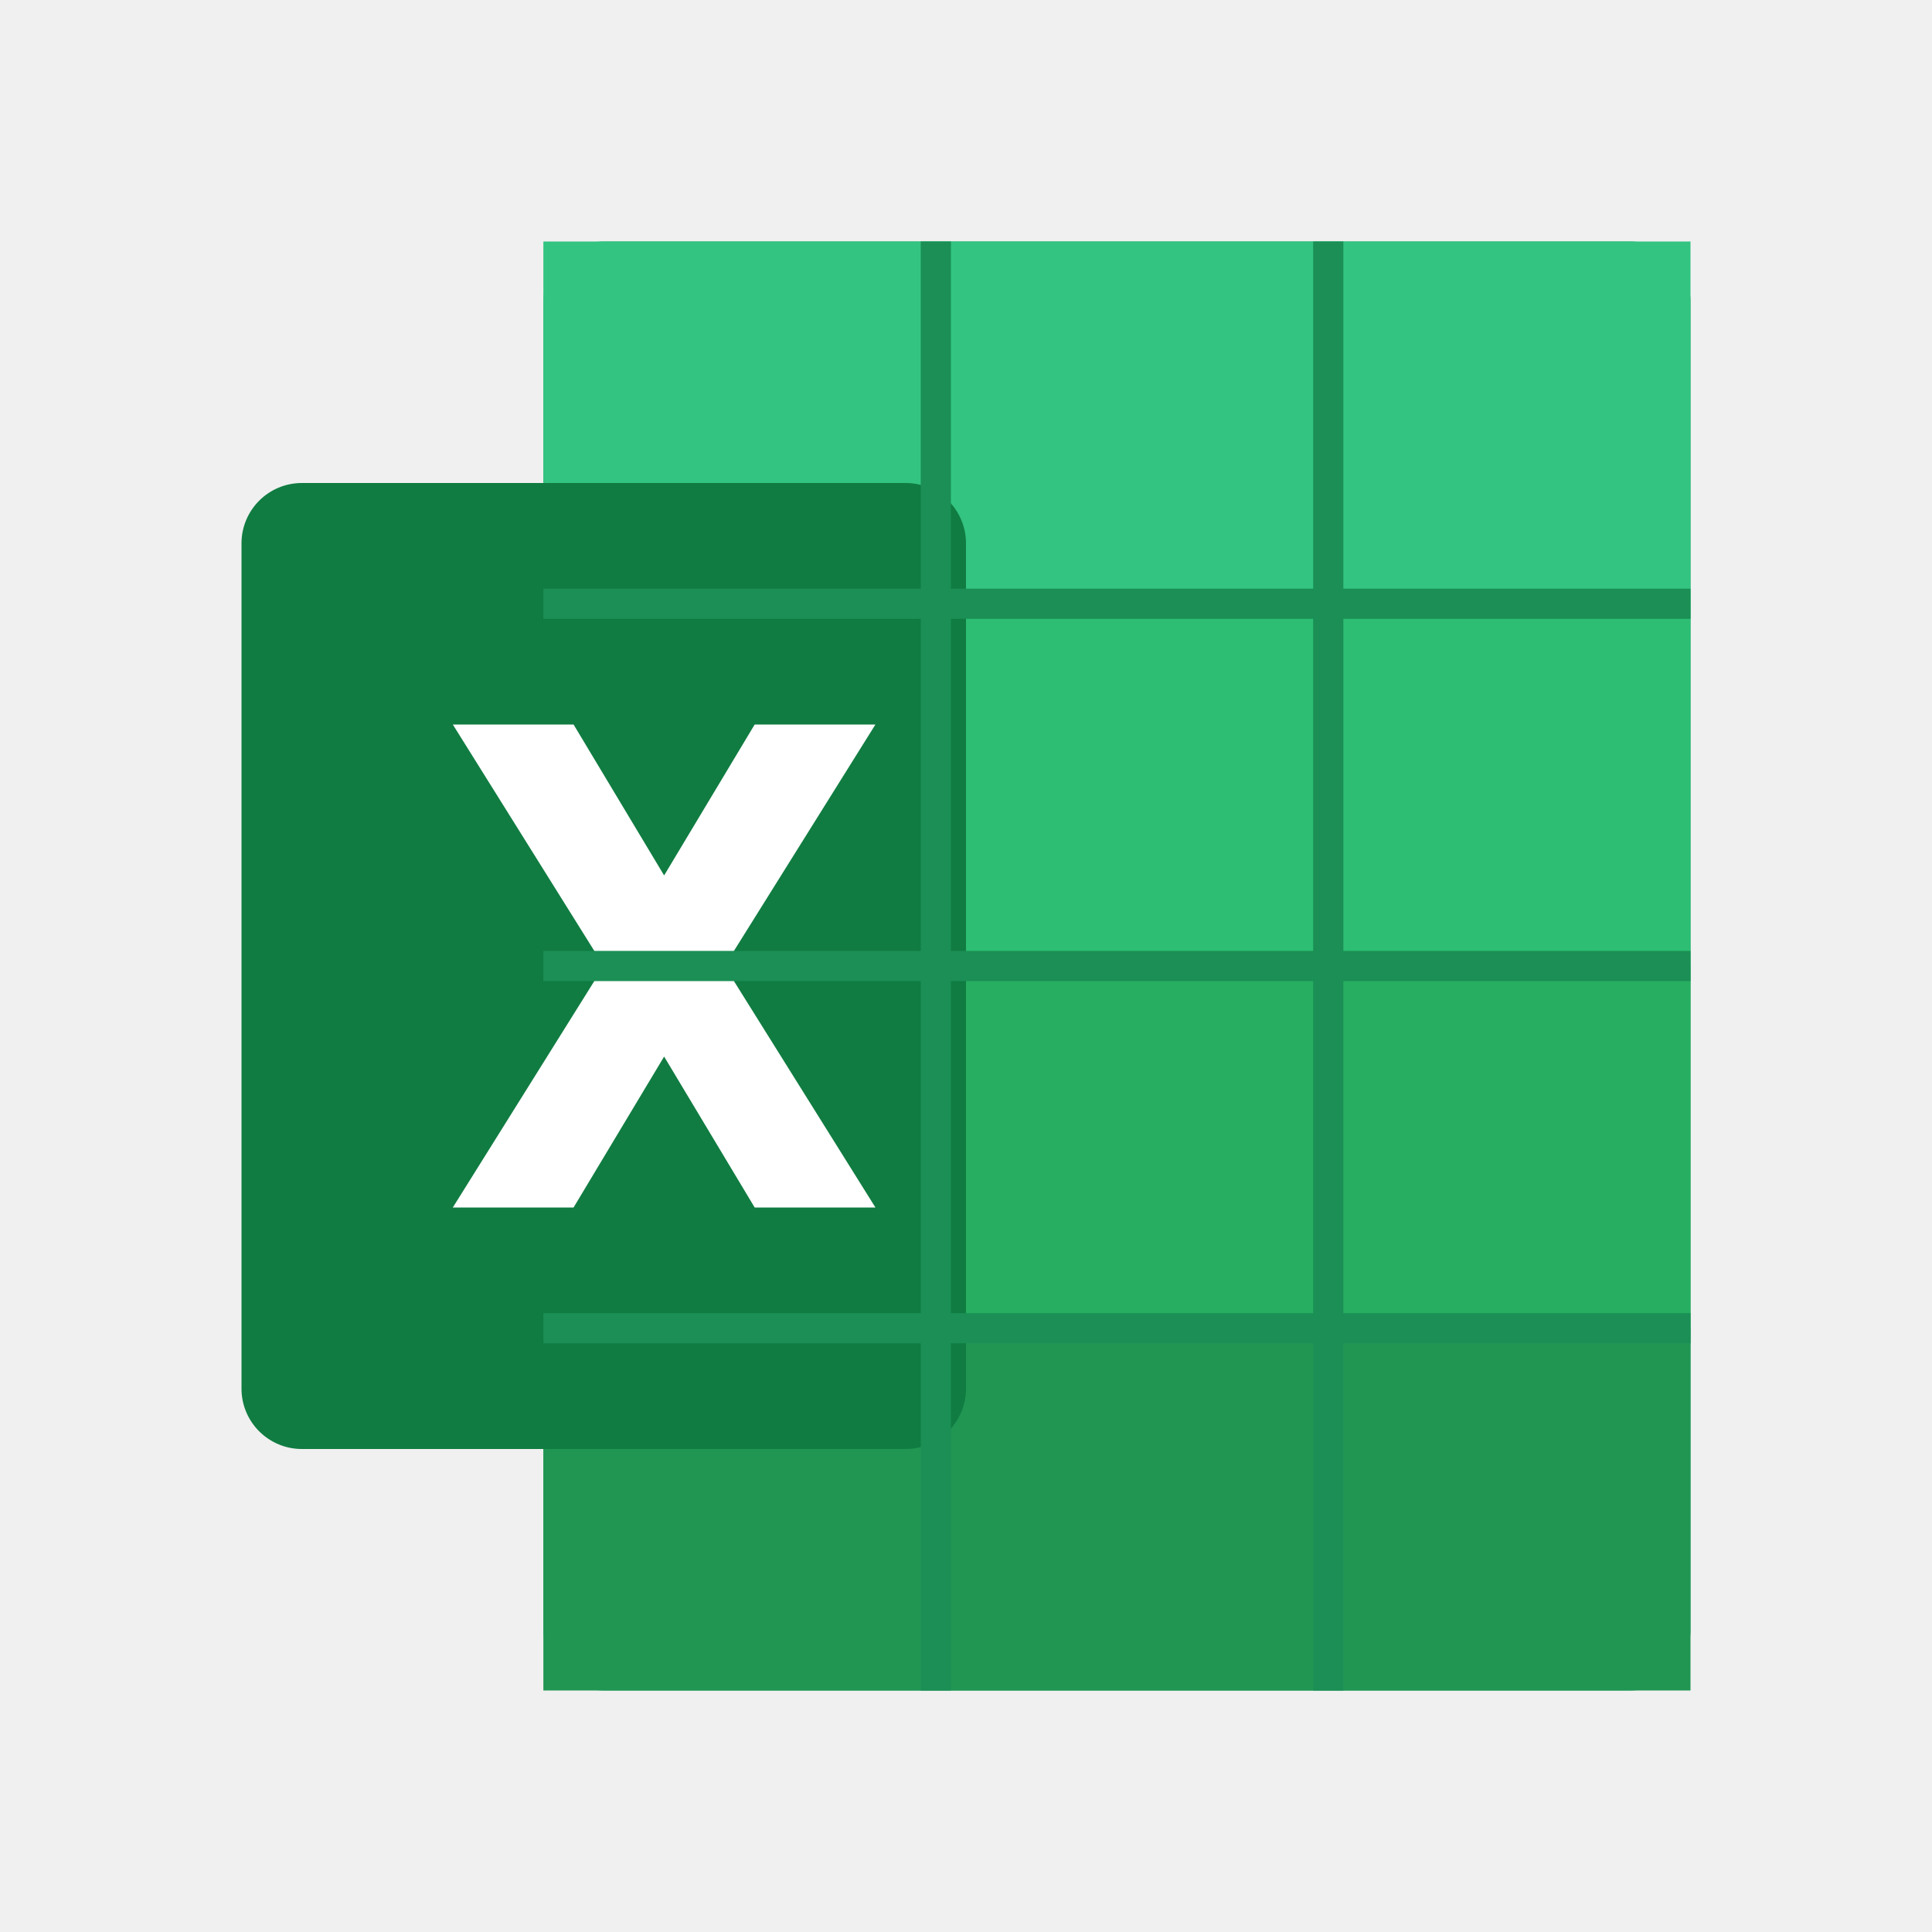
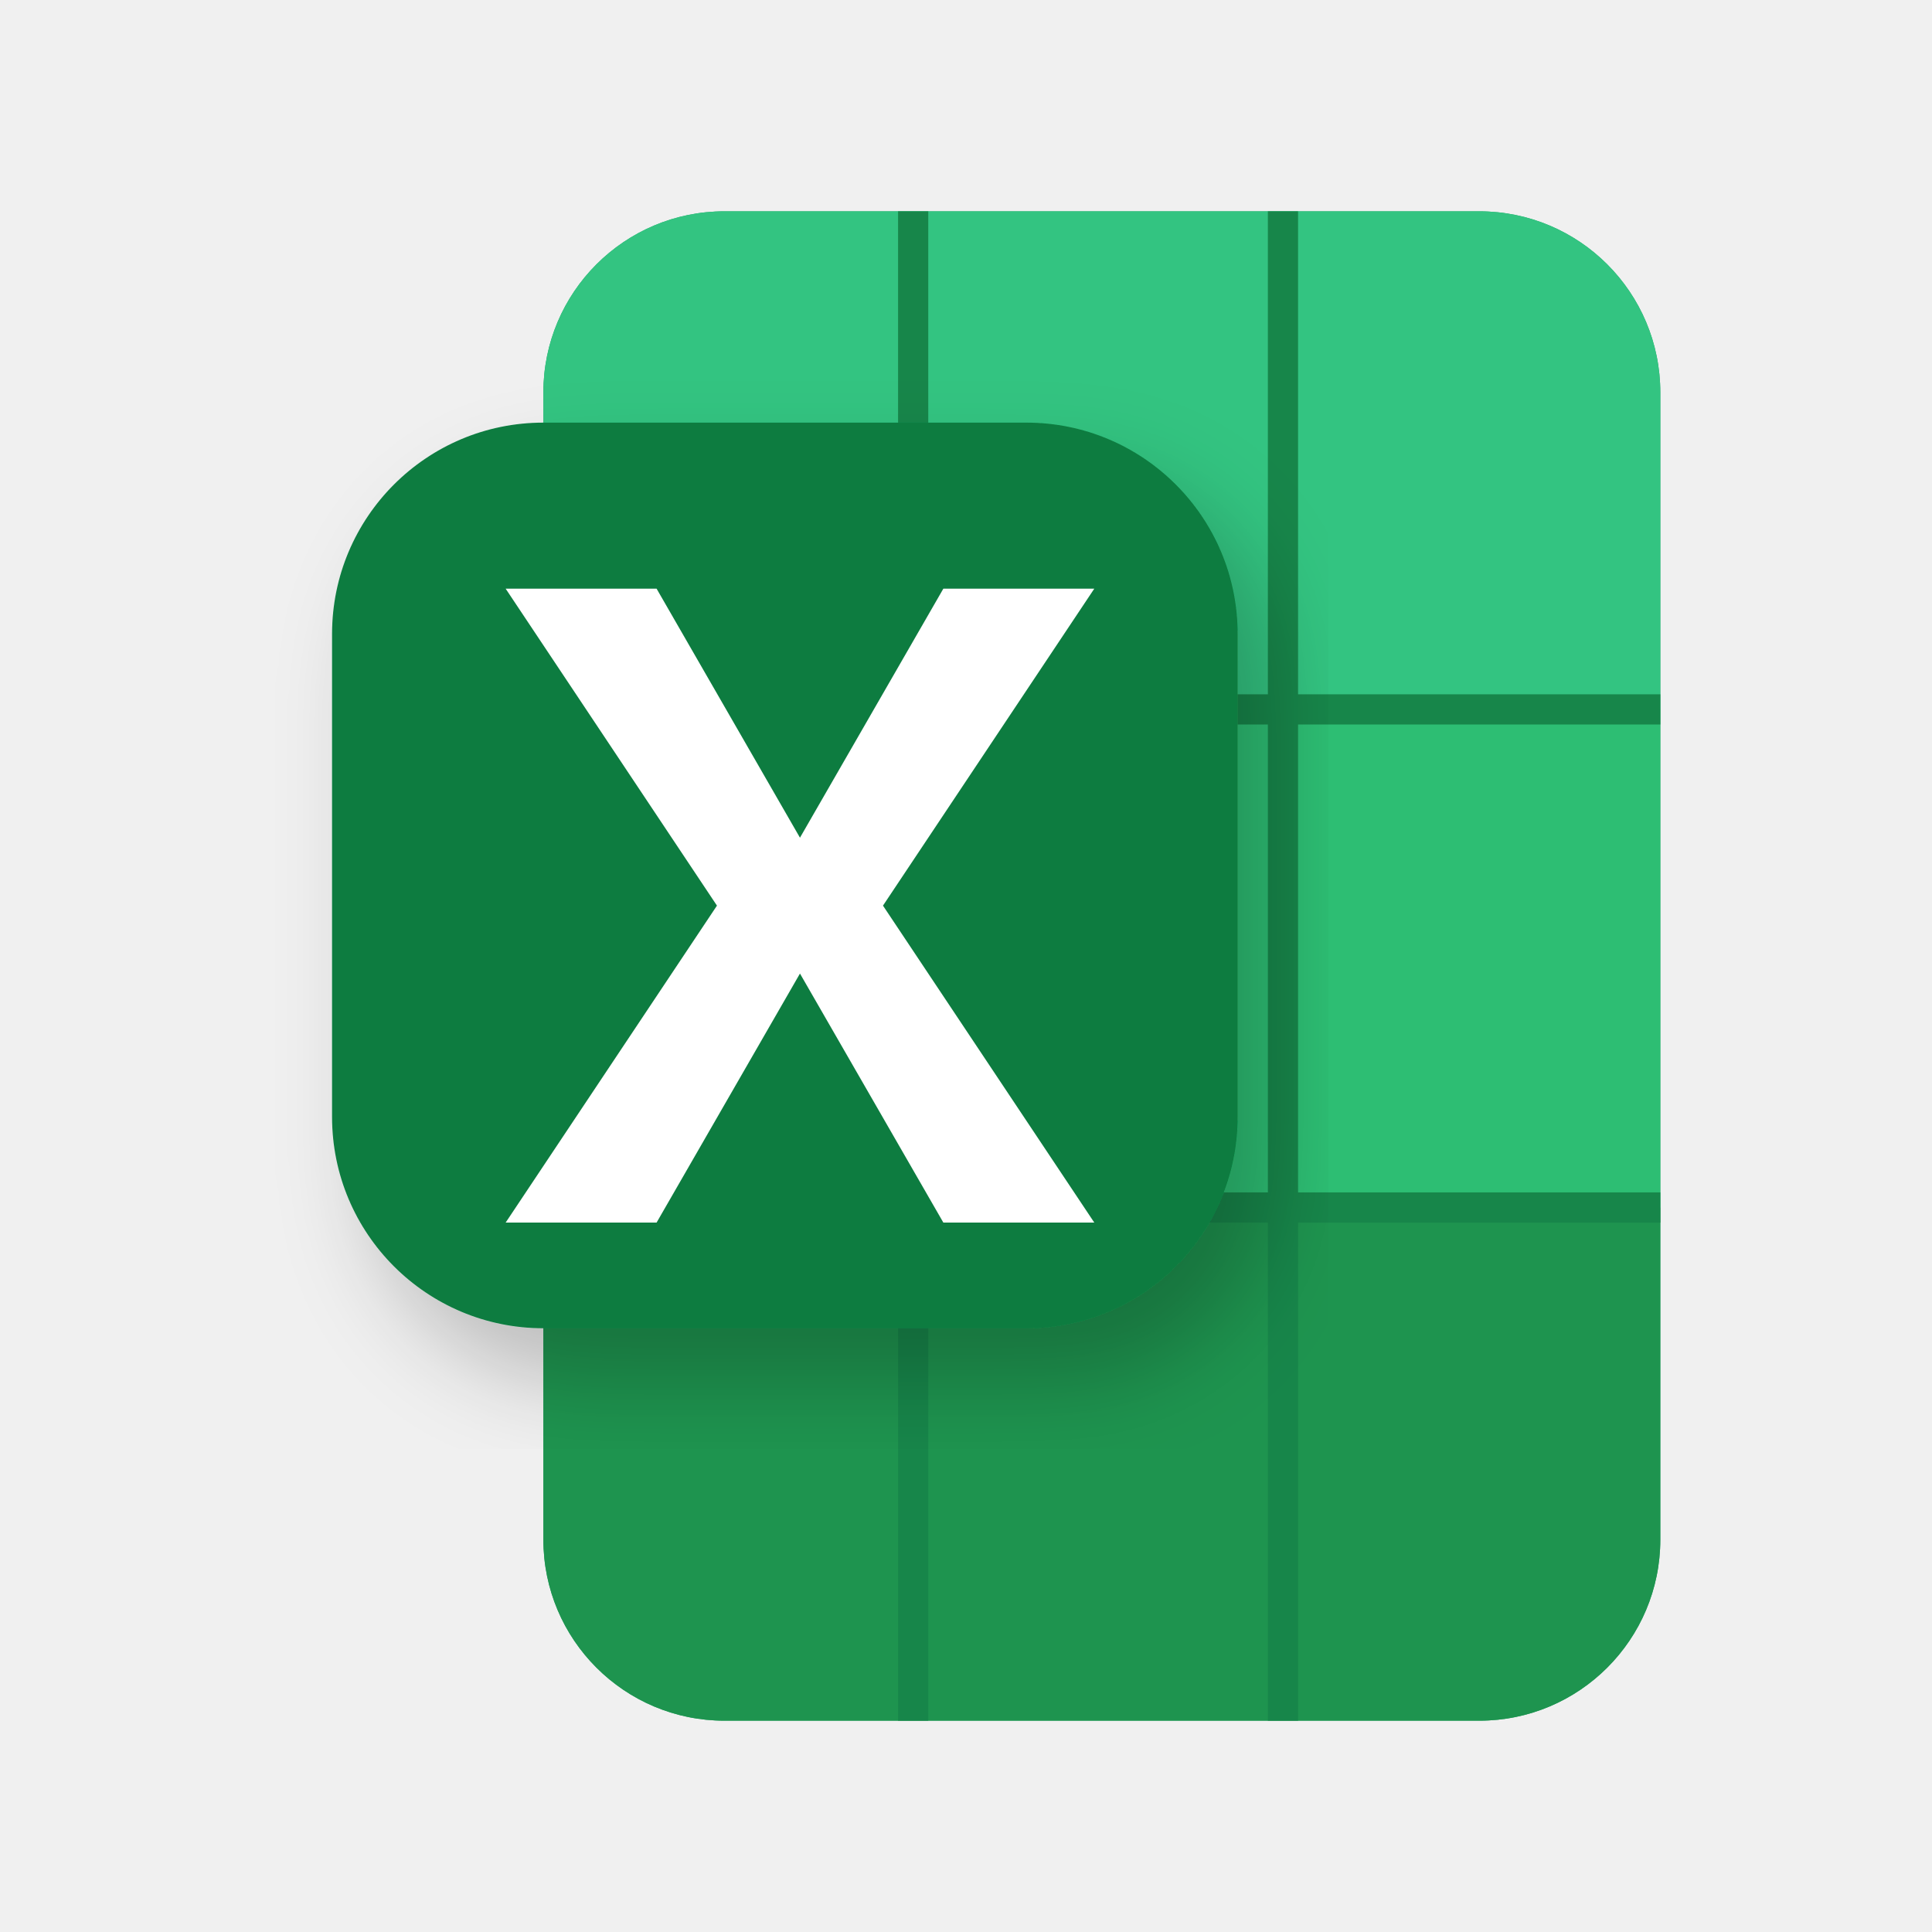
- <svg xmlns="http://www.w3.org/2000/svg" width="64" height="64" viewBox="0 0 64 64" fill="none">
-   <rect x="18" y="8" width="38" height="48" rx="2" fill="#21A366" />
-   <rect x="18" y="8" width="38" height="12" fill="#33C481" />
-   <rect x="18" y="20" width="38" height="12" fill="#2DBE73" />
-   <rect x="18" y="32" width="38" height="12" fill="#27AE60" />
-   <rect x="18" y="44" width="38" height="12" fill="#219653" />
-   <rect x="8" y="16" width="24" height="32" rx="2" fill="#107C41" />
-   <path d="M15 24H19L22 29L25 24H29L24 32L29 40H25L22 35L19 40H15L20 32L15 24Z" fill="white" />
-   <line x1="31" y1="8" x2="31" y2="56" stroke="#1B8F55" stroke-width="1" />
-   <line x1="44" y1="8" x2="44" y2="56" stroke="#1B8F55" stroke-width="1" />
-   <line x1="18" y1="20" x2="56" y2="20" stroke="#1B8F55" stroke-width="1" />
-   <line x1="18" y1="32" x2="56" y2="32" stroke="#1B8F55" stroke-width="1" />
-   <line x1="18" y1="44" x2="56" y2="44" stroke="#1B8F55" stroke-width="1" />
+ <svg xmlns="http://www.w3.org/2000/svg" width="256" height="256" viewBox="0 0 256 256" fill="none">
+   <rect x="72" y="28" width="148" height="200" rx="24" fill="#21A366" />
+   <path d="M96 28H196C209.255 28 220 38.745 220 52V94H72V52C72 38.745 82.745 28 96 28Z" fill="#33C481" />
+   <rect x="72" y="94" width="148" height="66" fill="#2DBE73" />
+   <path d="M72 160H220V204C220 217.255 209.255 228 196 228H96C82.745 228 72 217.255 72 204V160Z" fill="#1E944F" />
+   <line x1="121" y1="28" x2="121" y2="228" stroke="#17864A" stroke-width="4" />
+   <line x1="170" y1="28" x2="170" y2="228" stroke="#17864A" stroke-width="4" />
+   <line x1="72" y1="94" x2="220" y2="94" stroke="#17864A" stroke-width="4" />
+   <line x1="72" y1="160" x2="220" y2="160" stroke="#17864A" stroke-width="4" />
+   <g filter="url(#shadow)">
+     <rect x="44" y="56" width="120" height="120" rx="28" fill="#107C41" />
+   </g>
+   <path d="M67 78H87L106 111L125 78H145L117 120L145 162H125L106 129L87 162H67L95 120L67 78Z" fill="white" />
+   <defs>
+     <filter id="shadow" x="34" y="50" width="142" height="142" filterUnits="userSpaceOnUse">
+       <feOffset dx="5" dy="7" />
+       <feGaussianBlur stdDeviation="6" />
+       <feColorMatrix type="matrix" values="0 0 0 0 0                 0 0 0 0 0                 0 0 0 0 0                 0 0 0 0.22 0" />
+       <feBlend in="SourceGraphic" />
+     </filter>
+   </defs>
</svg>
